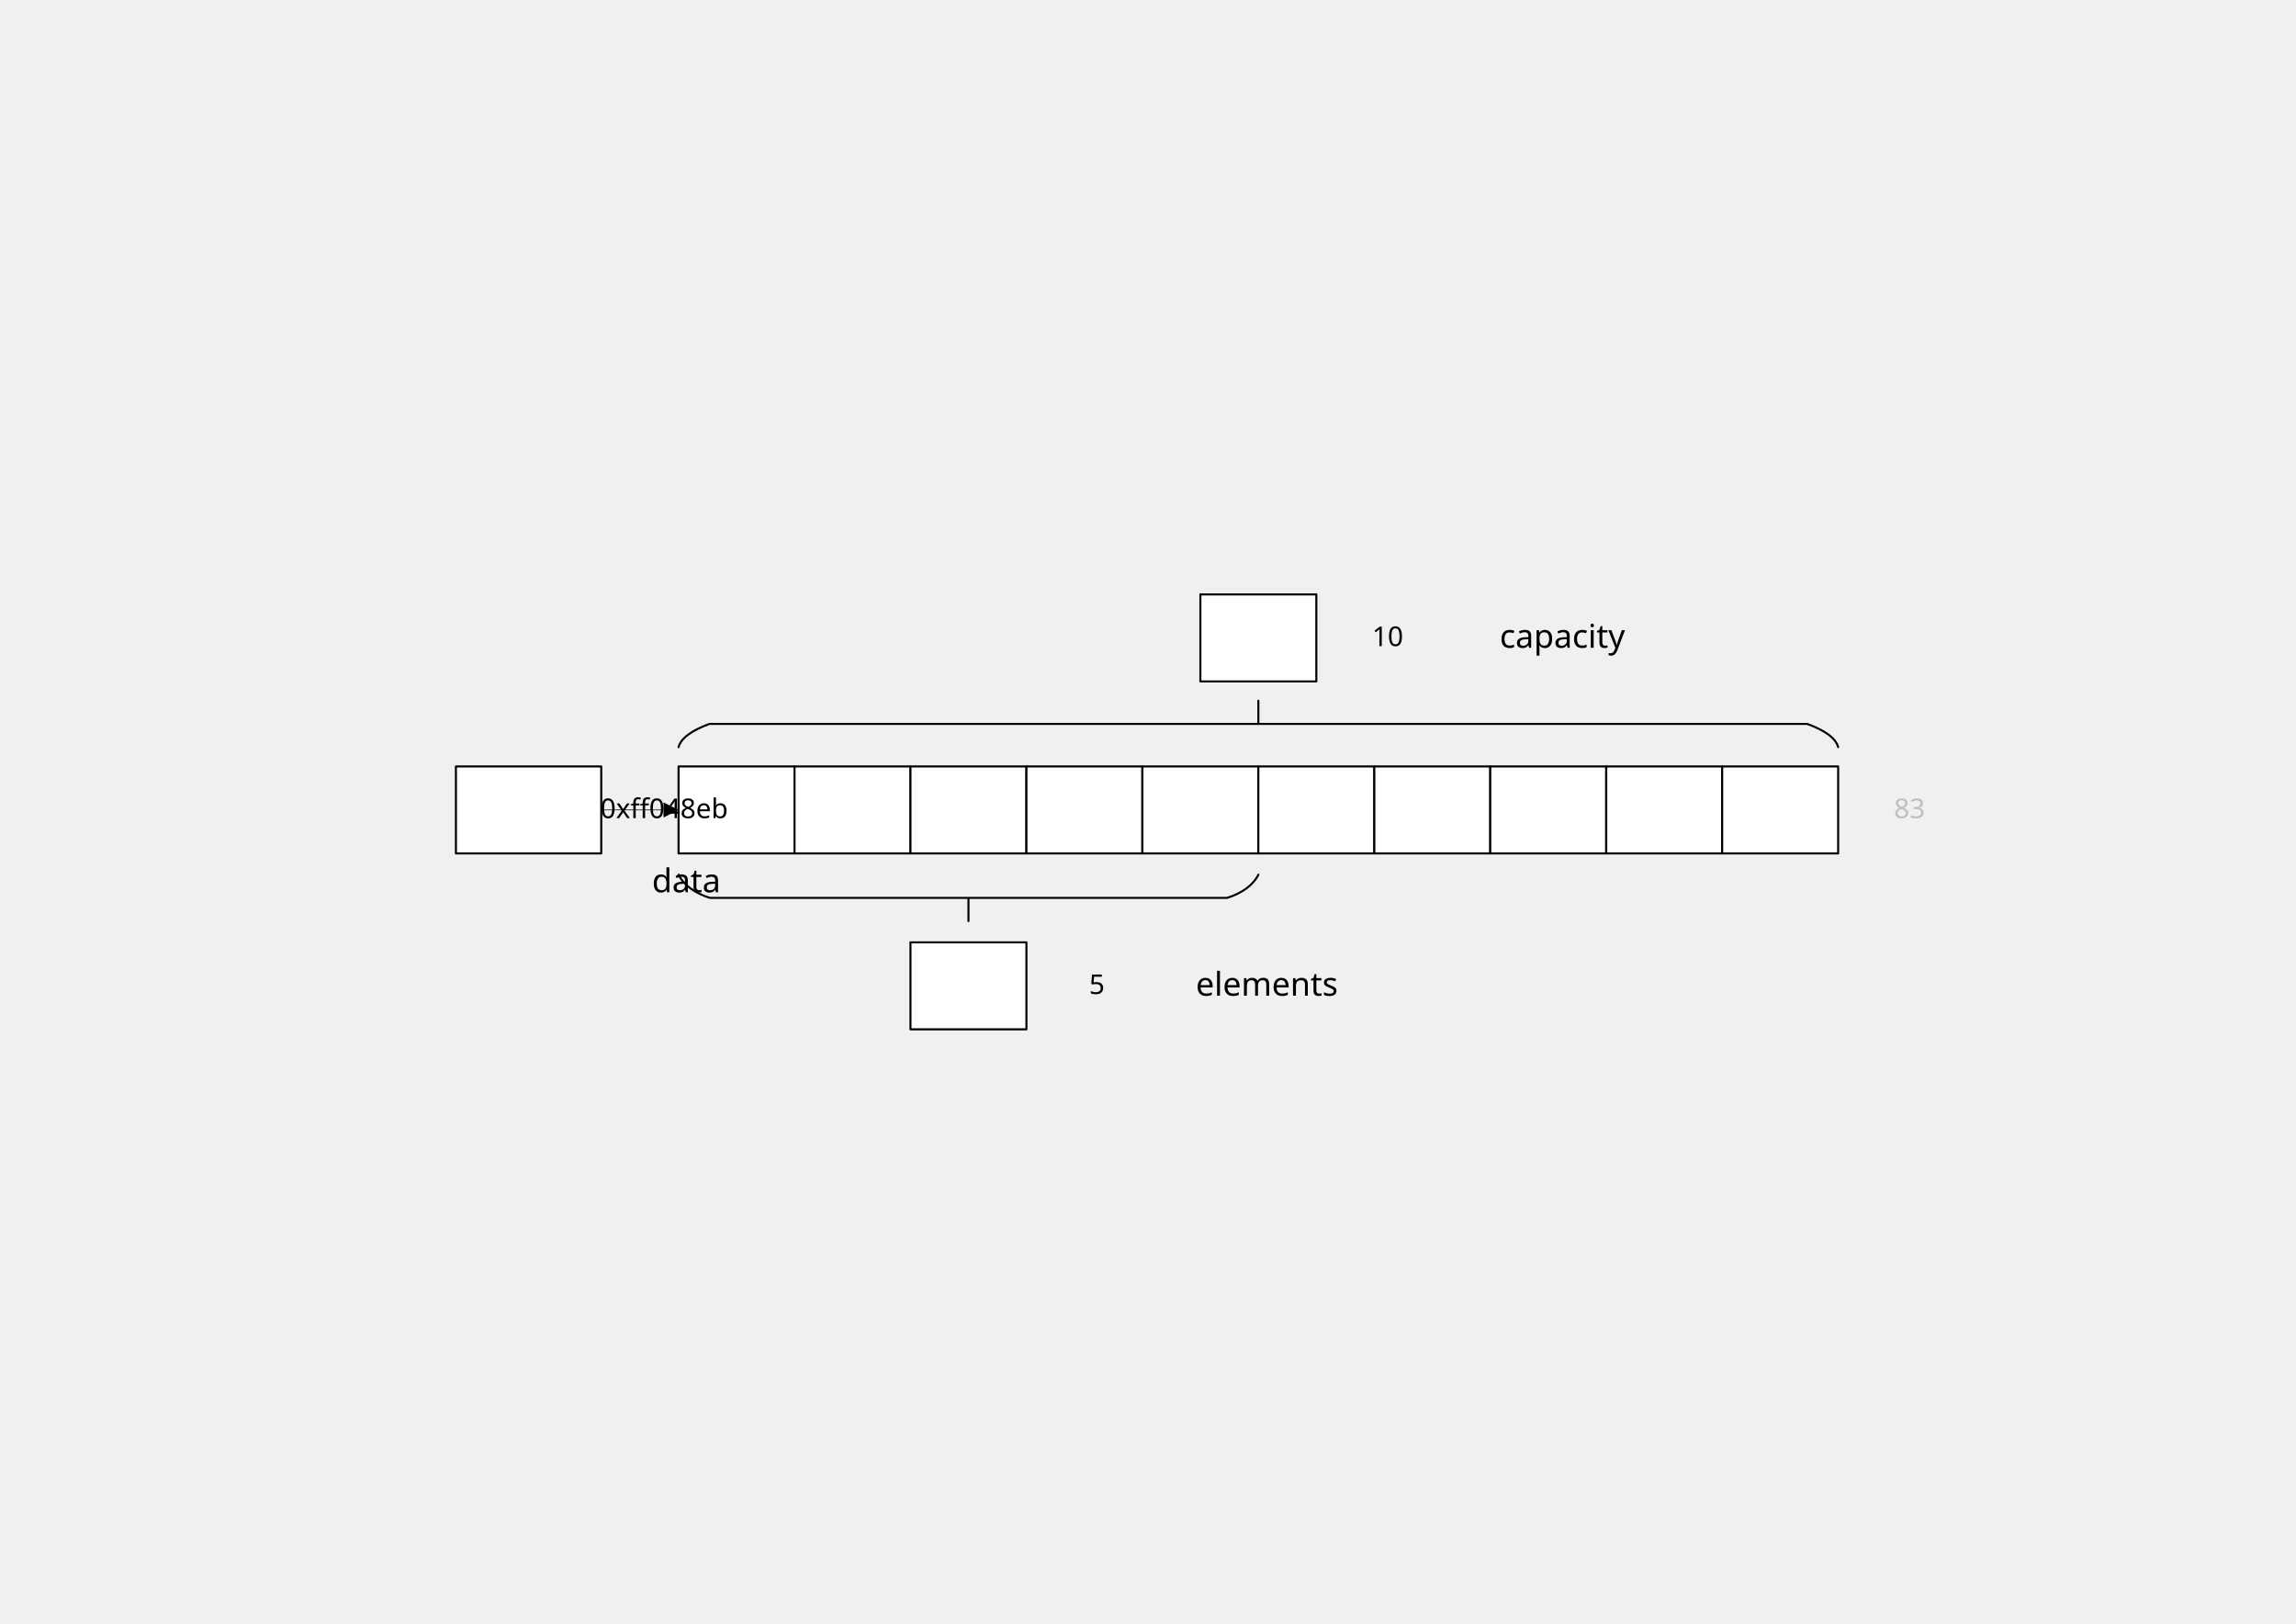
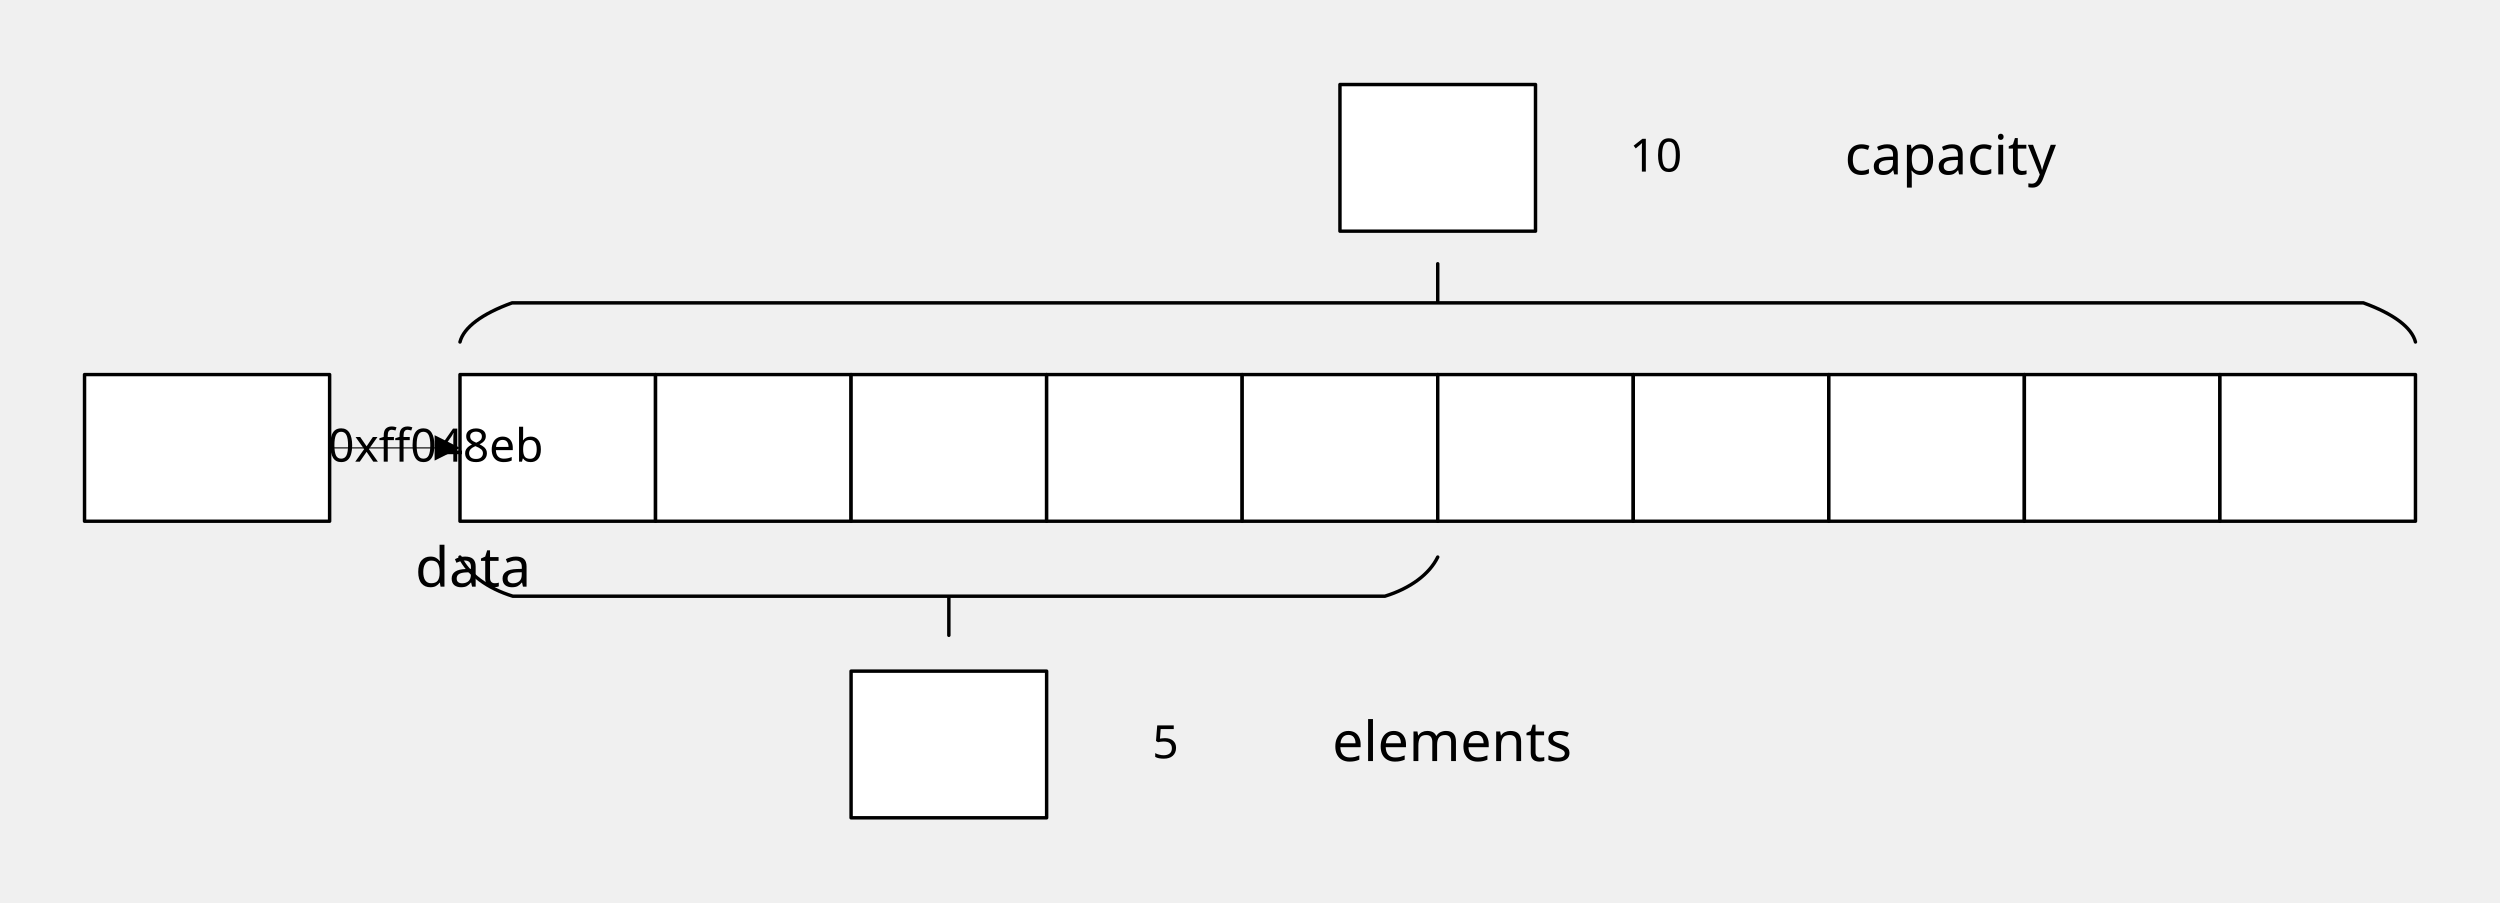
- <svg xmlns="http://www.w3.org/2000/svg" xmlns:ns1="http://schemas.microsoft.com/visio/2003/SVGExtensions/" xmlns:xlink="http://www.w3.org/1999/xlink" width="11.693in" height="8.268in" viewBox="0 0 841.89 595.276" xml:space="preserve" color-interpolation-filters="sRGB" class="st9">
+ <svg xmlns="http://www.w3.org/2000/svg" xmlns:ns1="http://schemas.microsoft.com/visio/2003/SVGExtensions/" xmlns:xlink="http://www.w3.org/1999/xlink" width="7.55in" height="2.725in" viewBox="0 0 543.585 196.199" xml:space="preserve" color-interpolation-filters="sRGB" class="st9">
  <ns1:documentProperties ns1:langID="1033" ns1:metric="true" ns1:viewMarkup="false">
    <ns1:userDefs>
      <ns1:ud ns1:nameU="msvSubprocessMaster" ns1:prompt="" ns1:val="VT4(Rectangle)" />
      <ns1:ud ns1:nameU="msvNoAutoConnect" ns1:val="VT0(1):26" />
    </ns1:userDefs>
  </ns1:documentProperties>
  <style type="text/css">
	
		.st1 {fill:#ffffff;stroke:#000000;stroke-linecap:round;stroke-linejoin:round;stroke-width:0.75}
		.st2 {fill:#000000;font-family:Calibri;font-size:0.833em}
		.st3 {fill:#bfbfbf;font-family:Calibri;font-size:0.833em}
		.st4 {stroke:#000000;stroke-linecap:round;stroke-linejoin:round;stroke-width:0.75}
		.st5 {marker-end:url(#mrkr4-51);stroke:#000000;stroke-linecap:round;stroke-linejoin:round;stroke-width:0.238}
		.st6 {fill:#000000;fill-opacity:1;stroke:#000000;stroke-opacity:1;stroke-width:0.086}
		.st7 {fill:none;stroke:none;stroke-linecap:round;stroke-linejoin:round;stroke-width:0.75}
		.st8 {fill:#000000;font-family:Calibri;font-size:1em}
		.st9 {fill:none;fill-rule:evenodd;font-size:12px;overflow:visible;stroke-linecap:square;stroke-miterlimit:3}
	
	</style>
  <defs id="Markers">
    <g id="lend4">
      <path d="M 2 1 L 0 0 L 2 -1 L 2 1 " style="stroke:none" />
    </g>
    <marker id="mrkr4-51" class="st6" ns1:arrowType="4" ns1:arrowSize="2" ns1:setback="23.2087" refX="-23.209" orient="auto" markerUnits="strokeWidth" overflow="visible">
      <use xlink:href="#lend4" transform="scale(-11.60437,-11.60437) " />
    </marker>
  </defs>
  <g ns1:mID="0" ns1:index="1" ns1:groupContext="foregroundPage">
    <ns1:userDefs>
      <ns1:ud ns1:nameU="msvThemeOrder" ns1:val="VT0(0):26" />
    </ns1:userDefs>
    <ns1:pageProperties ns1:drawingScale="0.0393701" ns1:pageScale="0.0393701" ns1:drawingUnits="24" ns1:shadowOffsetX="8.50394" ns1:shadowOffsetY="-8.50394" />
    <ns1:layer ns1:name="Connector" ns1:index="0" />
-     <g id="shape1-1" ns1:mID="1" ns1:groupContext="shape" transform="translate(248.811,-282.402)">
-       <ns1:userDefs>
-         <ns1:ud ns1:nameU="visVersion" ns1:val="VT0(15):26" />
-       </ns1:userDefs>
-       <ns1:textBlock ns1:margins="rect(4,4,4,4)" ns1:tabSpace="42.5197" />
-       <ns1:textRect cx="21.26" cy="579.331" width="42.52" height="31.89" />
-       <rect x="0" y="563.386" width="42.52" height="31.89" class="st1" />
-       <text x="18.73" y="582.33" class="st2" ns1:langID="1033">
+     <g id="shape1-1" ns1:mID="1" ns1:groupContext="shape" transform="translate(100.013,-82.8632)">
+       <ns1:userDefs>
+         <ns1:ud ns1:nameU="visVersion" ns1:val="VT0(15):26" />
+       </ns1:userDefs>
+       <ns1:textBlock ns1:margins="rect(4,4,4,4)" ns1:tabSpace="42.5197" />
+       <ns1:textRect cx="21.26" cy="180.254" width="42.52" height="31.89" />
+       <rect x="0" y="164.309" width="42.52" height="31.89" class="st1" />
+       <text x="18.73" y="183.25" class="st2" ns1:langID="1033">
        <ns1:paragraph ns1:horizAlign="1" />
        <ns1:tabList />4</text>
    </g>
-     <g id="shape2-4" ns1:mID="2" ns1:groupContext="shape" transform="translate(291.331,-282.402)">
-       <ns1:userDefs>
-         <ns1:ud ns1:nameU="visVersion" ns1:val="VT0(15):26" />
-       </ns1:userDefs>
-       <ns1:textBlock ns1:margins="rect(4,4,4,4)" ns1:tabSpace="42.5197" />
-       <ns1:textRect cx="21.26" cy="579.331" width="42.52" height="31.89" />
-       <rect x="0" y="563.386" width="42.52" height="31.89" class="st1" />
-       <text x="18.73" y="582.33" class="st2" ns1:langID="1033">
+     <g id="shape2-4" ns1:mID="2" ns1:groupContext="shape" transform="translate(142.532,-82.8632)">
+       <ns1:userDefs>
+         <ns1:ud ns1:nameU="visVersion" ns1:val="VT0(15):26" />
+       </ns1:userDefs>
+       <ns1:textBlock ns1:margins="rect(4,4,4,4)" ns1:tabSpace="42.5197" />
+       <ns1:textRect cx="21.26" cy="180.254" width="42.52" height="31.89" />
+       <rect x="0" y="164.309" width="42.52" height="31.89" class="st1" />
+       <text x="18.73" y="183.25" class="st2" ns1:langID="1033">
        <ns1:paragraph ns1:horizAlign="1" />
        <ns1:tabList />8</text>
    </g>
-     <g id="shape3-7" ns1:mID="3" ns1:groupContext="shape" transform="translate(333.85,-282.402)">
-       <ns1:userDefs>
-         <ns1:ud ns1:nameU="visVersion" ns1:val="VT0(15):26" />
-       </ns1:userDefs>
-       <ns1:textBlock ns1:margins="rect(4,4,4,4)" ns1:tabSpace="42.5197" />
-       <ns1:textRect cx="21.26" cy="579.331" width="42.52" height="31.89" />
-       <rect x="0" y="563.386" width="42.52" height="31.89" class="st1" />
-       <text x="16.19" y="582.33" class="st2" ns1:langID="1033">
+     <g id="shape3-7" ns1:mID="3" ns1:groupContext="shape" transform="translate(185.052,-82.8632)">
+       <ns1:userDefs>
+         <ns1:ud ns1:nameU="visVersion" ns1:val="VT0(15):26" />
+       </ns1:userDefs>
+       <ns1:textBlock ns1:margins="rect(4,4,4,4)" ns1:tabSpace="42.5197" />
+       <ns1:textRect cx="21.26" cy="180.254" width="42.52" height="31.89" />
+       <rect x="0" y="164.309" width="42.52" height="31.89" class="st1" />
+       <text x="16.19" y="183.25" class="st2" ns1:langID="1033">
        <ns1:paragraph ns1:horizAlign="1" />
        <ns1:tabList />15</text>
    </g>
-     <g id="shape4-10" ns1:mID="4" ns1:groupContext="shape" transform="translate(376.37,-282.402)">
-       <ns1:userDefs>
-         <ns1:ud ns1:nameU="visVersion" ns1:val="VT0(15):26" />
-       </ns1:userDefs>
-       <ns1:textBlock ns1:margins="rect(4,4,4,4)" ns1:tabSpace="42.5197" />
-       <ns1:textRect cx="21.26" cy="579.331" width="42.52" height="31.89" />
-       <rect x="0" y="563.386" width="42.52" height="31.89" class="st1" />
-       <text x="16.19" y="582.33" class="st2" ns1:langID="1033">
+     <g id="shape4-10" ns1:mID="4" ns1:groupContext="shape" transform="translate(227.572,-82.8632)">
+       <ns1:userDefs>
+         <ns1:ud ns1:nameU="visVersion" ns1:val="VT0(15):26" />
+       </ns1:userDefs>
+       <ns1:textBlock ns1:margins="rect(4,4,4,4)" ns1:tabSpace="42.5197" />
+       <ns1:textRect cx="21.26" cy="180.254" width="42.52" height="31.89" />
+       <rect x="0" y="164.309" width="42.52" height="31.89" class="st1" />
+       <text x="16.19" y="183.25" class="st2" ns1:langID="1033">
        <ns1:paragraph ns1:horizAlign="1" />
        <ns1:tabList />16</text>
    </g>
-     <g id="shape5-13" ns1:mID="5" ns1:groupContext="shape" transform="translate(418.89,-282.402)">
-       <ns1:userDefs>
-         <ns1:ud ns1:nameU="visVersion" ns1:val="VT0(15):26" />
-       </ns1:userDefs>
-       <ns1:textBlock ns1:margins="rect(4,4,4,4)" ns1:tabSpace="42.5197" />
-       <ns1:textRect cx="21.26" cy="579.331" width="42.52" height="31.89" />
-       <rect x="0" y="563.386" width="42.52" height="31.89" class="st1" />
-       <text x="16.19" y="582.33" class="st2" ns1:langID="1033">
+     <g id="shape5-13" ns1:mID="5" ns1:groupContext="shape" transform="translate(270.092,-82.8632)">
+       <ns1:userDefs>
+         <ns1:ud ns1:nameU="visVersion" ns1:val="VT0(15):26" />
+       </ns1:userDefs>
+       <ns1:textBlock ns1:margins="rect(4,4,4,4)" ns1:tabSpace="42.5197" />
+       <ns1:textRect cx="21.26" cy="180.254" width="42.52" height="31.89" />
+       <rect x="0" y="164.309" width="42.52" height="31.89" class="st1" />
+       <text x="16.19" y="183.25" class="st2" ns1:langID="1033">
        <ns1:paragraph ns1:horizAlign="1" />
        <ns1:tabList />23</text>
    </g>
-     <g id="shape6-16" ns1:mID="6" ns1:groupContext="shape" transform="translate(461.409,-282.402)">
-       <ns1:userDefs>
-         <ns1:ud ns1:nameU="visVersion" ns1:val="VT0(15):26" />
-       </ns1:userDefs>
-       <ns1:textBlock ns1:margins="rect(4,4,4,4)" ns1:tabSpace="42.5197" />
-       <ns1:textRect cx="21.26" cy="579.331" width="42.52" height="31.89" />
-       <rect x="0" y="563.386" width="42.52" height="31.89" class="st1" />
-       <text x="16.19" y="582.33" class="st3" ns1:langID="1033">
+     <g id="shape6-16" ns1:mID="6" ns1:groupContext="shape" transform="translate(312.611,-82.8632)">
+       <ns1:userDefs>
+         <ns1:ud ns1:nameU="visVersion" ns1:val="VT0(15):26" />
+       </ns1:userDefs>
+       <ns1:textBlock ns1:margins="rect(4,4,4,4)" ns1:tabSpace="42.5197" />
+       <ns1:textRect cx="21.26" cy="180.254" width="42.52" height="31.89" />
+       <rect x="0" y="164.309" width="42.52" height="31.89" class="st1" />
+       <text x="16.19" y="183.25" class="st3" ns1:langID="1033">
        <ns1:paragraph ns1:horizAlign="1" />
        <ns1:tabList />68</text>
    </g>
-     <g id="shape7-19" ns1:mID="7" ns1:groupContext="shape" transform="translate(503.929,-282.402)">
-       <ns1:userDefs>
-         <ns1:ud ns1:nameU="visVersion" ns1:val="VT0(15):26" />
-       </ns1:userDefs>
-       <ns1:textBlock ns1:margins="rect(4,4,4,4)" ns1:tabSpace="42.5197" />
-       <ns1:textRect cx="21.26" cy="579.331" width="42.52" height="31.89" />
-       <rect x="0" y="563.386" width="42.52" height="31.89" class="st1" />
-       <text x="13.66" y="582.33" class="st3" ns1:langID="1033">
+     <g id="shape7-19" ns1:mID="7" ns1:groupContext="shape" transform="translate(355.131,-82.8632)">
+       <ns1:userDefs>
+         <ns1:ud ns1:nameU="visVersion" ns1:val="VT0(15):26" />
+       </ns1:userDefs>
+       <ns1:textBlock ns1:margins="rect(4,4,4,4)" ns1:tabSpace="42.5197" />
+       <ns1:textRect cx="21.26" cy="180.254" width="42.52" height="31.89" />
+       <rect x="0" y="164.309" width="42.52" height="31.89" class="st1" />
+       <text x="13.66" y="183.25" class="st3" ns1:langID="1033">
        <ns1:paragraph ns1:horizAlign="1" />
        <ns1:tabList />142</text>
    </g>
-     <g id="shape8-22" ns1:mID="8" ns1:groupContext="shape" transform="translate(546.449,-282.402)">
-       <ns1:userDefs>
-         <ns1:ud ns1:nameU="visVersion" ns1:val="VT0(15):26" />
-       </ns1:userDefs>
-       <ns1:textBlock ns1:margins="rect(4,4,4,4)" ns1:tabSpace="42.5197" />
-       <ns1:textRect cx="21.26" cy="579.331" width="42.52" height="31.89" />
-       <rect x="0" y="563.386" width="42.52" height="31.89" class="st1" />
-       <text x="14.66" y="582.33" class="st3" ns1:langID="1033">
+     <g id="shape8-22" ns1:mID="8" ns1:groupContext="shape" transform="translate(397.651,-82.8632)">
+       <ns1:userDefs>
+         <ns1:ud ns1:nameU="visVersion" ns1:val="VT0(15):26" />
+       </ns1:userDefs>
+       <ns1:textBlock ns1:margins="rect(4,4,4,4)" ns1:tabSpace="42.5197" />
+       <ns1:textRect cx="21.26" cy="180.254" width="42.52" height="31.89" />
+       <rect x="0" y="164.309" width="42.52" height="31.89" class="st1" />
+       <text x="14.66" y="183.25" class="st3" ns1:langID="1033">
        <ns1:paragraph ns1:horizAlign="1" />
        <ns1:tabList />-14</text>
    </g>
-     <g id="shape9-25" ns1:mID="9" ns1:groupContext="shape" transform="translate(588.969,-282.402)">
-       <ns1:userDefs>
-         <ns1:ud ns1:nameU="visVersion" ns1:val="VT0(15):26" />
-       </ns1:userDefs>
-       <ns1:textBlock ns1:margins="rect(4,4,4,4)" ns1:tabSpace="42.5197" />
-       <ns1:textRect cx="21.26" cy="579.331" width="42.52" height="31.89" />
-       <rect x="0" y="563.386" width="42.52" height="31.89" class="st1" />
-       <text x="13.66" y="582.33" class="st3" ns1:langID="1033">
+     <g id="shape9-25" ns1:mID="9" ns1:groupContext="shape" transform="translate(440.17,-82.8632)">
+       <ns1:userDefs>
+         <ns1:ud ns1:nameU="visVersion" ns1:val="VT0(15):26" />
+       </ns1:userDefs>
+       <ns1:textBlock ns1:margins="rect(4,4,4,4)" ns1:tabSpace="42.5197" />
+       <ns1:textRect cx="21.26" cy="180.254" width="42.52" height="31.89" />
+       <rect x="0" y="164.309" width="42.52" height="31.89" class="st1" />
+       <text x="13.66" y="183.25" class="st3" ns1:langID="1033">
        <ns1:paragraph ns1:horizAlign="1" />
        <ns1:tabList />250</text>
    </g>
-     <g id="shape10-28" ns1:mID="10" ns1:groupContext="shape" transform="translate(631.488,-282.402)">
-       <ns1:userDefs>
-         <ns1:ud ns1:nameU="visVersion" ns1:val="VT0(15):26" />
-       </ns1:userDefs>
-       <ns1:textBlock ns1:margins="rect(4,4,4,4)" ns1:tabSpace="42.5197" />
-       <ns1:textRect cx="21.26" cy="579.331" width="42.52" height="31.89" />
-       <rect x="0" y="563.386" width="42.52" height="31.89" class="st1" />
-       <text x="16.19" y="582.33" class="st3" ns1:langID="1033">
+     <g id="shape10-28" ns1:mID="10" ns1:groupContext="shape" transform="translate(482.69,-82.8632)">
+       <ns1:userDefs>
+         <ns1:ud ns1:nameU="visVersion" ns1:val="VT0(15):26" />
+       </ns1:userDefs>
+       <ns1:textBlock ns1:margins="rect(4,4,4,4)" ns1:tabSpace="42.5197" />
+       <ns1:textRect cx="21.26" cy="180.254" width="42.52" height="31.89" />
+       <rect x="0" y="164.309" width="42.52" height="31.89" class="st1" />
+       <text x="16.19" y="183.25" class="st3" ns1:langID="1033">
        <ns1:paragraph ns1:horizAlign="1" />
        <ns1:tabList />83</text>
    </g>
-     <g id="shape11-31" ns1:mID="11" ns1:groupContext="shape" transform="translate(-133.866,337.677) rotate(-90)">
+     <g id="shape11-31" ns1:mID="11" ns1:groupContext="shape" transform="translate(116.412,138.139) rotate(-90)">
      <ns1:userDefs>
        <ns1:ud ns1:nameU="visVersion" ns1:prompt="" ns1:val="VT0(15):26" />
      </ns1:userDefs>
-       <path d="M17.01 595.28 A14.074 21.99 0 0 1 8.5 583.78 L8.5 488.98 L0 488.98 L8.5 488.98 L8.5 394.17 A14.074 21.99        0 0 1 17.01 382.68" class="st4" />
-     </g>
-     <g id="shape12-34" ns1:mID="12" ns1:groupContext="shape" transform="translate(78.7323,256.89) rotate(-90) scale(-1,1)">
+       <path d="M17.01 196.2 A14.074 21.99 0 0 1 8.5 184.71 L8.5 89.9 L0 89.9 L8.5 89.9 L8.5 -4.91 A14.074 21.99 0 0 1        17.01 -16.4" class="st4" />
+     </g>
+     <g id="shape12-34" ns1:mID="12" ns1:groupContext="shape" transform="translate(329.011,57.3514) rotate(-90) scale(-1,1)">
      <ns1:userDefs>
        <ns1:ud ns1:nameU="visVersion" ns1:prompt="" ns1:val="VT0(15):26" />
      </ns1:userDefs>
-       <path d="M17.01 595.28 A14.594 45.605 0 0 1 8.5 583.94 L8.5 382.68 L0 382.68 L8.5 382.68 L8.5 181.42 A14.594 45.605        0 0 1 17.01 170.08" class="st4" />
-     </g>
-     <g id="shape13-37" ns1:mID="13" ns1:groupContext="shape" transform="translate(333.85,-217.913)">
-       <ns1:userDefs>
-         <ns1:ud ns1:nameU="visVersion" ns1:val="VT0(15):26" />
-       </ns1:userDefs>
-       <ns1:textBlock ns1:margins="rect(4,4,4,4)" ns1:tabSpace="42.5197" />
-       <ns1:textRect cx="21.26" cy="579.331" width="42.52" height="31.89" />
-       <rect x="0" y="563.386" width="42.52" height="31.89" class="st1" />
-       <text x="18.73" y="582.33" class="st2" ns1:langID="1033">
+       <path d="M17.01 196.2 A14.594 45.605 0 0 1 8.5 184.86 L8.5 -16.4 L0 -16.4 L8.5 -16.4 L8.5 -217.66 A14.594 45.605        0 0 1 17.01 -229" class="st4" />
+     </g>
+     <g id="shape13-37" ns1:mID="13" ns1:groupContext="shape" transform="translate(185.052,-18.375)">
+       <ns1:userDefs>
+         <ns1:ud ns1:nameU="visVersion" ns1:val="VT0(15):26" />
+       </ns1:userDefs>
+       <ns1:textBlock ns1:margins="rect(4,4,4,4)" ns1:tabSpace="42.5197" />
+       <ns1:textRect cx="21.26" cy="180.254" width="42.52" height="31.89" />
+       <rect x="0" y="164.309" width="42.52" height="31.89" class="st1" />
+       <text x="18.73" y="183.25" class="st2" ns1:langID="1033">
        <ns1:paragraph ns1:horizAlign="1" />
        <ns1:tabList />5</text>
    </g>
-     <g id="shape14-40" ns1:mID="14" ns1:groupContext="shape" transform="translate(440.15,-345.472)">
-       <ns1:userDefs>
-         <ns1:ud ns1:nameU="visVersion" ns1:val="VT0(15):26" />
-       </ns1:userDefs>
-       <ns1:textBlock ns1:margins="rect(4,4,4,4)" ns1:tabSpace="42.5197" />
-       <ns1:textRect cx="21.26" cy="579.331" width="42.52" height="31.89" />
-       <rect x="0" y="563.386" width="42.52" height="31.89" class="st1" />
-       <text x="16.19" y="582.33" class="st2" ns1:langID="1033">
+     <g id="shape14-40" ns1:mID="14" ns1:groupContext="shape" transform="translate(291.351,-145.934)">
+       <ns1:userDefs>
+         <ns1:ud ns1:nameU="visVersion" ns1:val="VT0(15):26" />
+       </ns1:userDefs>
+       <ns1:textBlock ns1:margins="rect(4,4,4,4)" ns1:tabSpace="42.5197" />
+       <ns1:textRect cx="21.26" cy="180.254" width="42.52" height="31.89" />
+       <rect x="0" y="164.309" width="42.52" height="31.89" class="st1" />
+       <text x="16.19" y="183.25" class="st2" ns1:langID="1033">
        <ns1:paragraph ns1:horizAlign="1" />
        <ns1:tabList />10</text>
    </g>
-     <g id="shape15-43" ns1:mID="15" ns1:groupContext="shape" transform="translate(167.173,-282.402)">
-       <ns1:userDefs>
-         <ns1:ud ns1:nameU="visVersion" ns1:val="VT0(15):26" />
-       </ns1:userDefs>
-       <ns1:textBlock ns1:margins="rect(4,4,4,4)" ns1:tabSpace="42.5197" />
-       <ns1:textRect cx="26.646" cy="579.331" width="53.3" height="31.89" />
-       <rect x="0" y="563.386" width="53.291" height="31.89" class="st1" />
-       <text x="6.18" y="582.33" class="st2" ns1:langID="1033">
+     <g id="shape15-43" ns1:mID="15" ns1:groupContext="shape" transform="translate(18.375,-82.8632)">
+       <ns1:userDefs>
+         <ns1:ud ns1:nameU="visVersion" ns1:val="VT0(15):26" />
+       </ns1:userDefs>
+       <ns1:textBlock ns1:margins="rect(4,4,4,4)" ns1:tabSpace="42.5197" />
+       <ns1:textRect cx="26.646" cy="180.254" width="53.3" height="31.89" />
+       <rect x="0" y="164.309" width="53.291" height="31.89" class="st1" />
+       <text x="6.18" y="183.25" class="st2" ns1:langID="1033">
        <ns1:paragraph ns1:horizAlign="1" />
        <ns1:tabList />0xff048eb</text>
    </g>
-     <g id="shape16-46" ns1:mID="16" ns1:groupContext="shape" ns1:layerMember="0" transform="translate(220.465,-291.26)">
-       <path d="M0 588.19 L22.83 588.19" class="st5" />
-     </g>
-     <g id="shape17-52" ns1:mID="17" ns1:groupContext="shape" transform="translate(378.323,-223.858)">
-       <ns1:textBlock ns1:margins="rect(4,4,4,4)" ns1:tabSpace="42.5197" />
-       <ns1:textRect cx="76" cy="585.276" width="152" height="20" />
-       <rect x="0" y="575.276" width="152" height="20" class="st7" />
-       <text x="4" y="588.88" class="st8" ns1:langID="1033">
+     <g id="shape16-46" ns1:mID="16" ns1:groupContext="shape" ns1:layerMember="0" transform="translate(71.6663,-91.7215)">
+       <path d="M0 189.11 L22.83 189.11" class="st5" />
+     </g>
+     <g id="shape17-52" ns1:mID="17" ns1:groupContext="shape" transform="translate(229.525,-24.3199)">
+       <ns1:textBlock ns1:margins="rect(4,4,4,4)" ns1:tabSpace="42.5197" />
+       <ns1:textRect cx="76" cy="186.199" width="152" height="20" />
+       <rect x="0" y="176.199" width="152" height="20" class="st7" />
+       <text x="4" y="189.8" class="st8" ns1:langID="1033">
        <ns1:paragraph />
        <ns1:tabList />elements</text>
    </g>
-     <g id="shape18-55" ns1:mID="18" ns1:groupContext="shape" transform="translate(489.756,-351.417)">
-       <ns1:textBlock ns1:margins="rect(4,4,4,4)" ns1:tabSpace="42.5197" />
-       <ns1:textRect cx="76" cy="585.276" width="152" height="20" />
-       <rect x="0" y="575.276" width="152" height="20" class="st7" />
-       <text x="4" y="588.88" class="st8" ns1:langID="1033">
+     <g id="shape18-55" ns1:mID="18" ns1:groupContext="shape" transform="translate(340.958,-151.879)">
+       <ns1:textBlock ns1:margins="rect(4,4,4,4)" ns1:tabSpace="42.5197" />
+       <ns1:textRect cx="76" cy="186.199" width="152" height="20" />
+       <rect x="0" y="176.199" width="152" height="20" class="st7" />
+       <text x="4" y="189.8" class="st8" ns1:langID="1033">
        <ns1:paragraph />
        <ns1:tabList />capacity</text>
    </g>
-     <g id="shape19-58" ns1:mID="19" ns1:groupContext="shape" transform="translate(167.173,-261.772)">
-       <ns1:textBlock ns1:margins="rect(4,4,4,4)" ns1:tabSpace="42.5197" />
-       <ns1:textRect cx="26.646" cy="585.276" width="53.3" height="20" />
-       <rect x="0" y="575.276" width="53.291" height="20" class="st7" />
-       <text x="15.74" y="588.88" class="st8" ns1:langID="1033">
+     <g id="shape19-58" ns1:mID="19" ns1:groupContext="shape" transform="translate(18.375,-62.2333)">
+       <ns1:textBlock ns1:margins="rect(4,4,4,4)" ns1:tabSpace="42.5197" />
+       <ns1:textRect cx="26.646" cy="186.199" width="53.3" height="20" />
+       <rect x="0" y="176.199" width="53.291" height="20" class="st7" />
+       <text x="15.74" y="189.8" class="st8" ns1:langID="1033">
        <ns1:paragraph ns1:horizAlign="1" />
        <ns1:tabList />data</text>
    </g>
  </g>
</svg>
